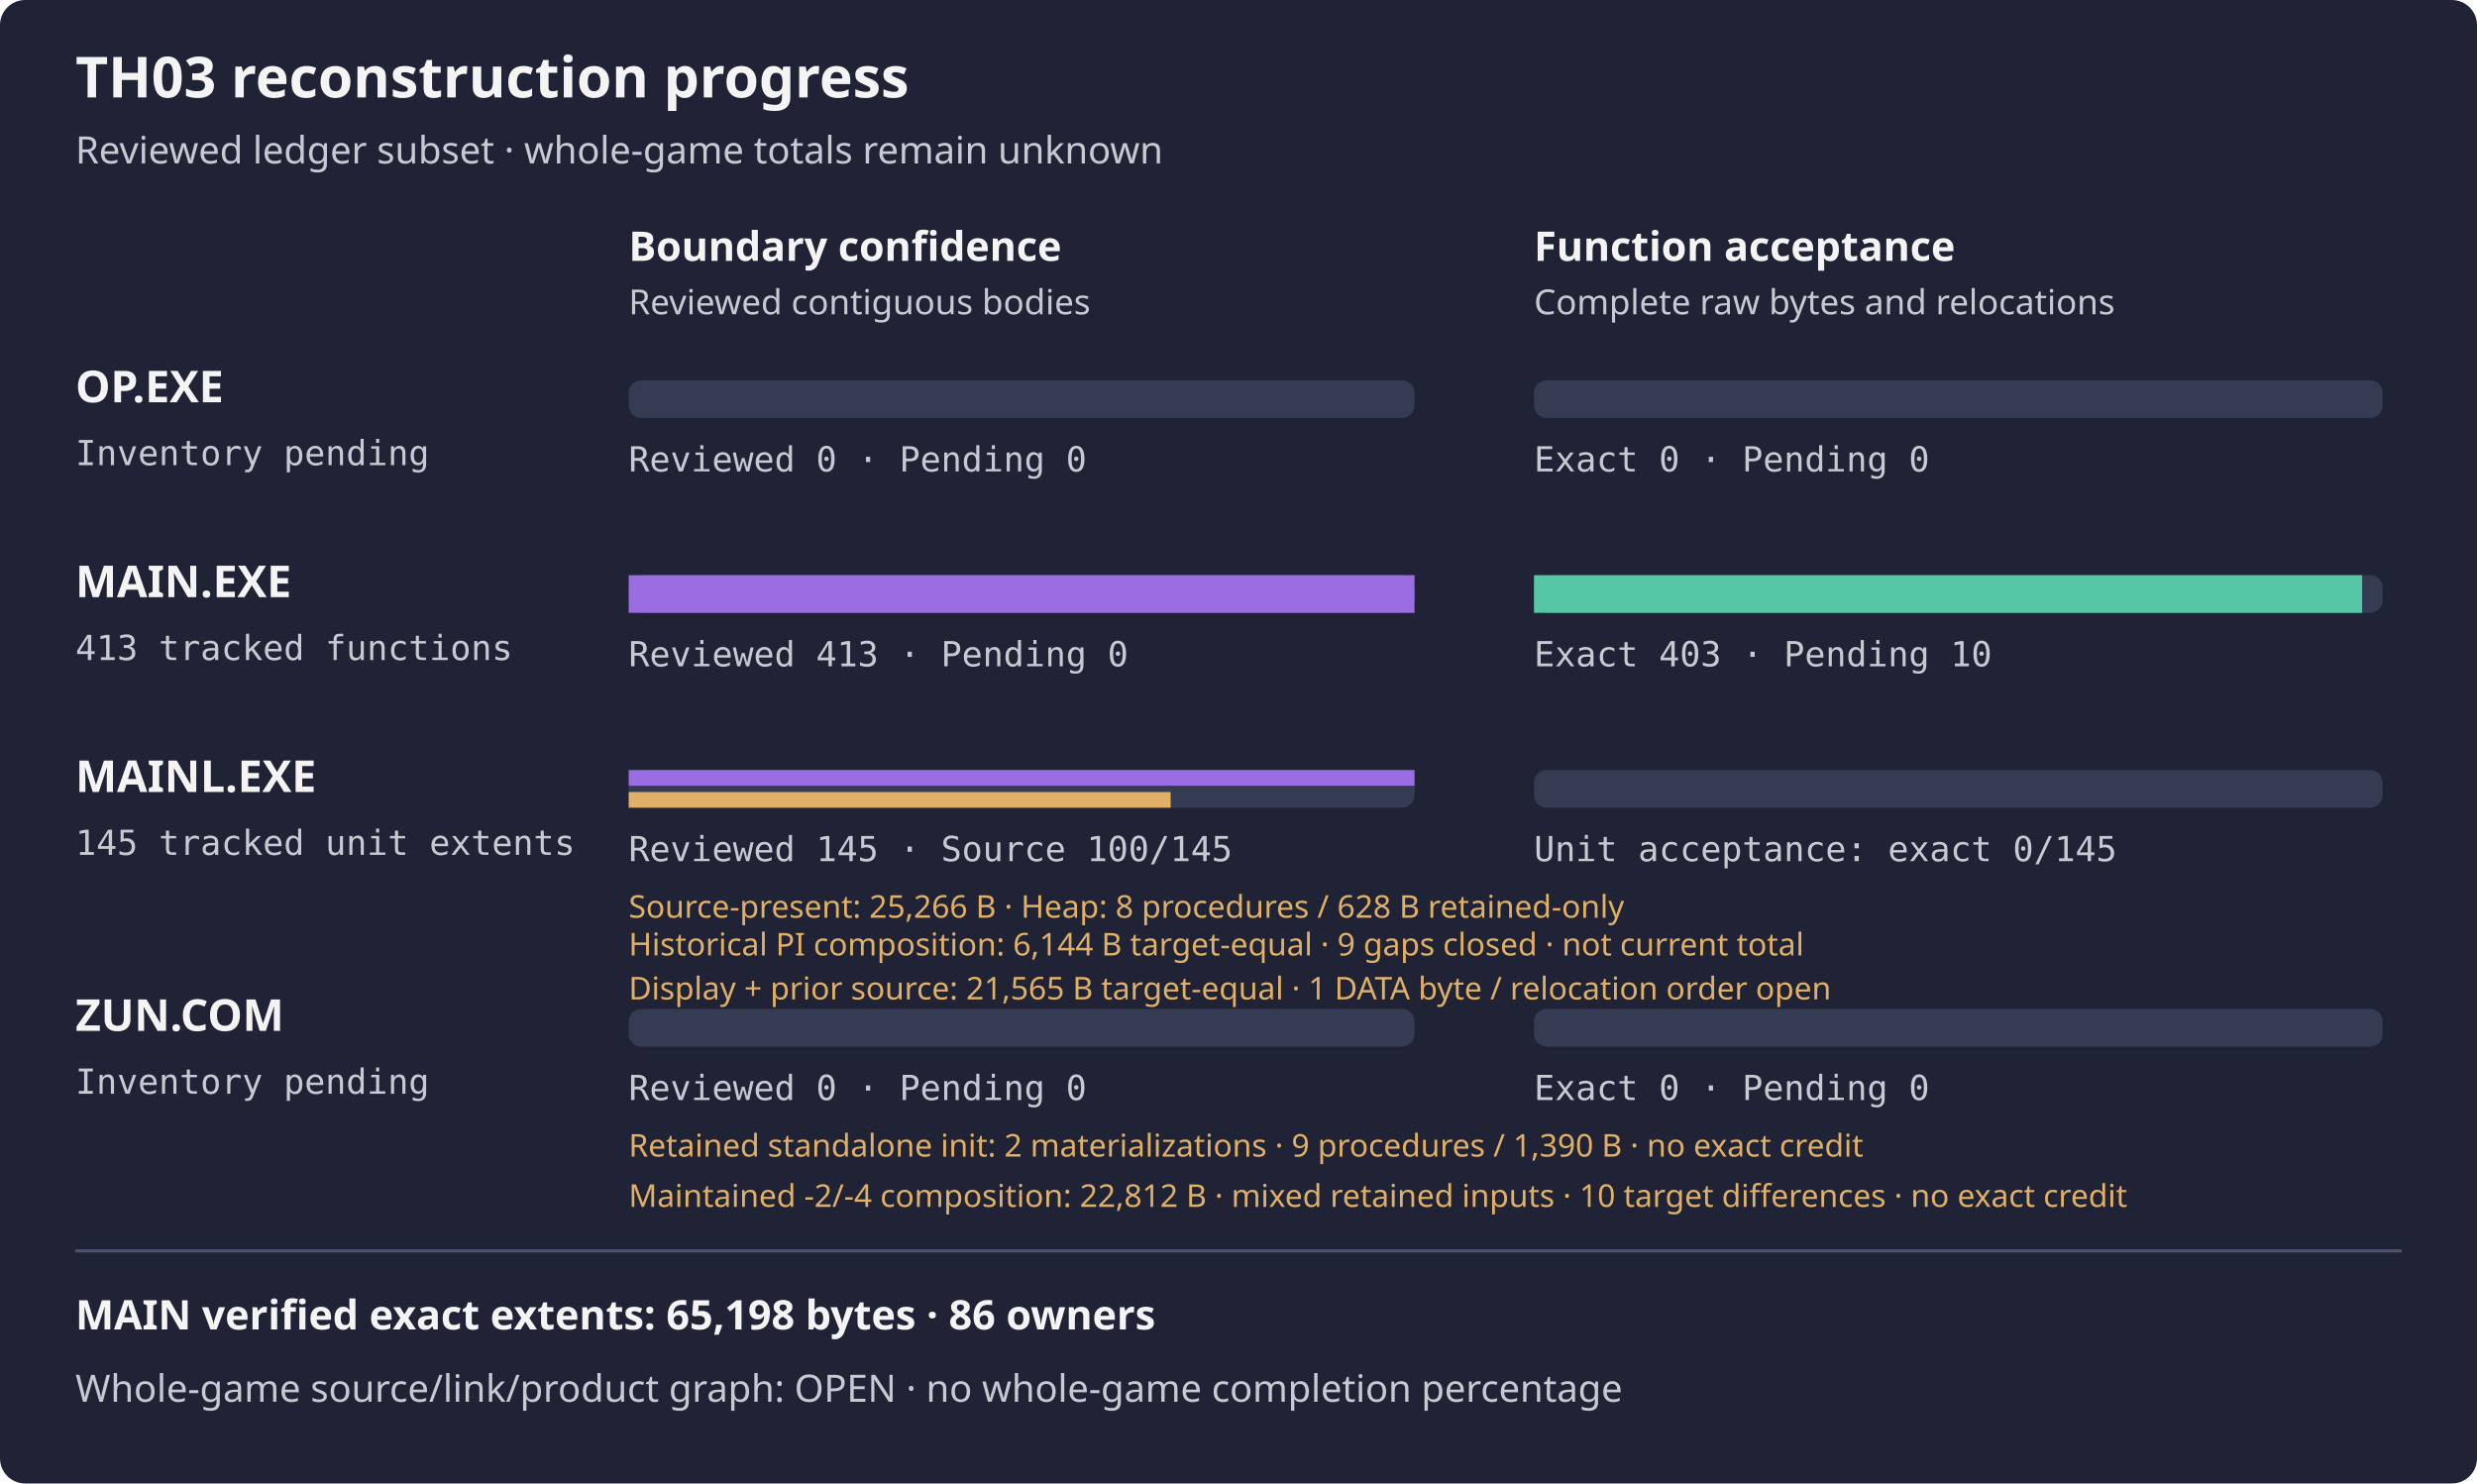
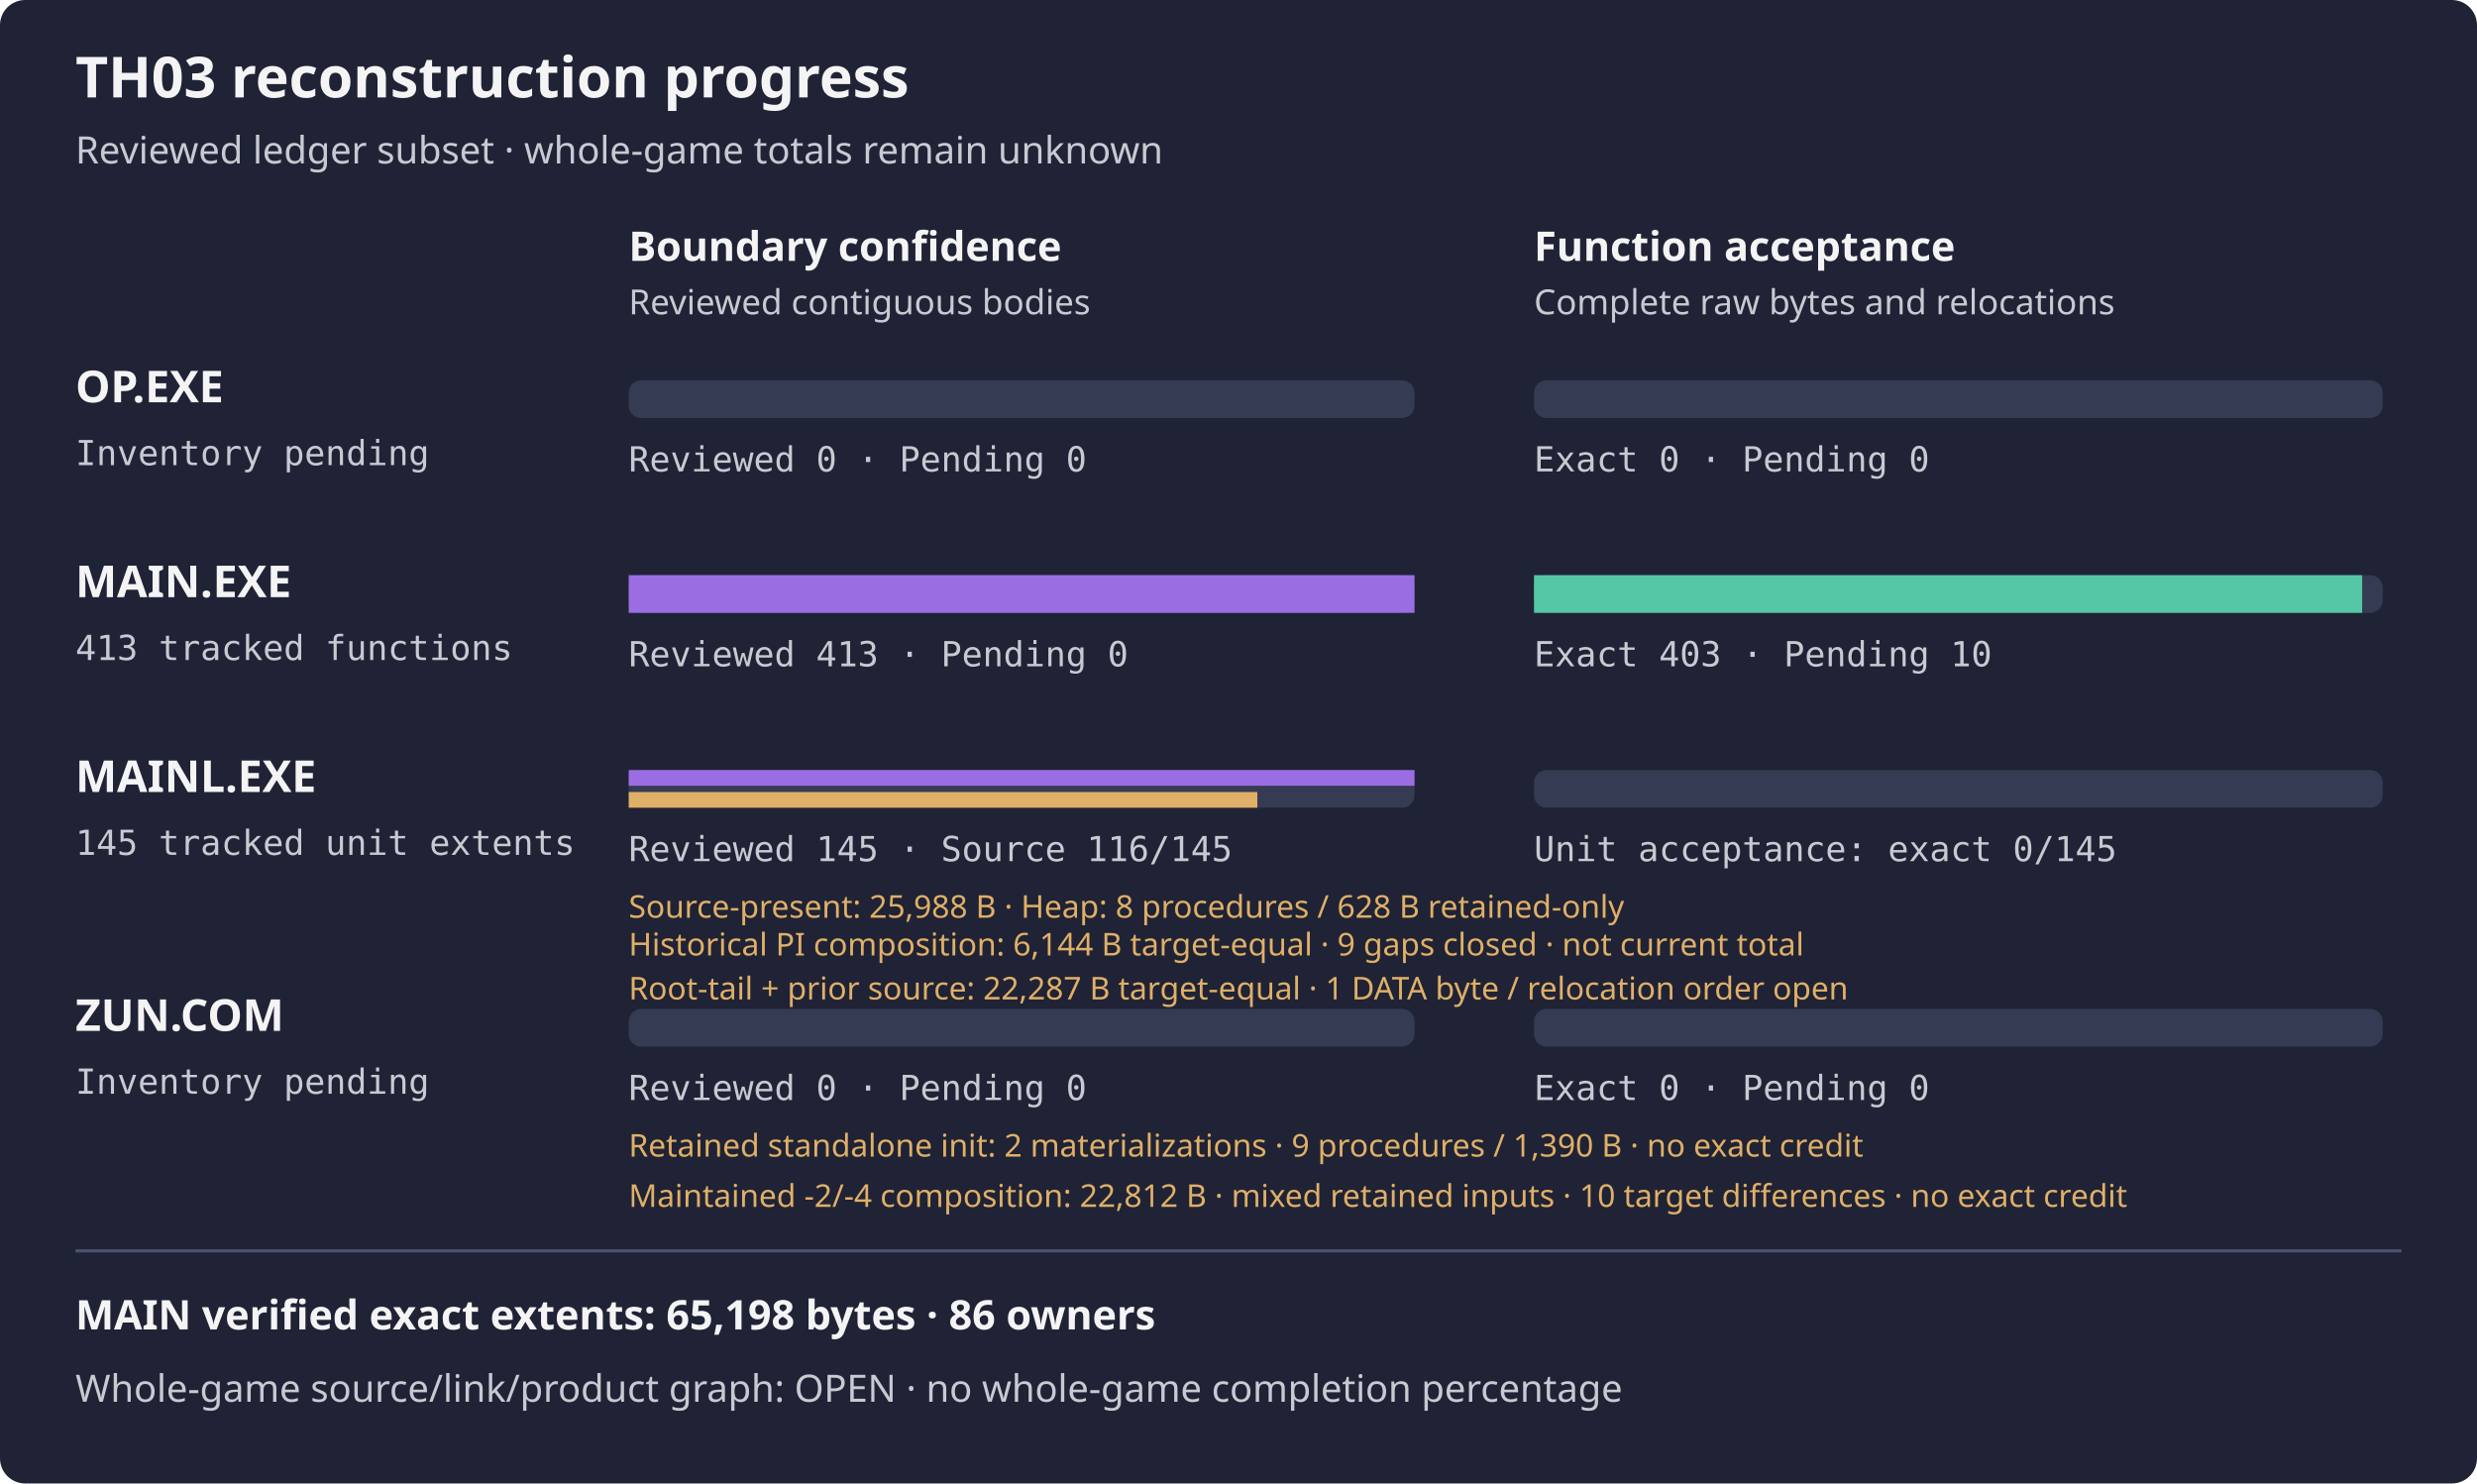
<svg xmlns="http://www.w3.org/2000/svg" width="788" height="472" viewBox="0 0 788 472" role="img" aria-label="TH03 reviewed subset reconstruction progress">
  <rect width="788" height="472" rx="8" fill="#1f2335" />
  <text x="24" y="31" fill="#f4f4f5" font-family="sans-serif" font-size="18" font-weight="600">TH03 reconstruction progress</text>
  <text x="24" y="52" fill="#c8cad2" font-family="sans-serif" font-size="12">Reviewed ledger subset · whole-game totals remain unknown</text>
  <text x="200" y="83" fill="#f4f4f5" font-family="sans-serif" font-size="13" font-weight="600">Boundary confidence</text>
  <text x="488" y="83" fill="#f4f4f5" font-family="sans-serif" font-size="13" font-weight="600">Function acceptance</text>
  <text x="200" y="100" fill="#c8cad2" font-family="sans-serif" font-size="11">Reviewed contiguous bodies</text>
  <text x="488" y="100" fill="#c8cad2" font-family="sans-serif" font-size="11">Complete raw bytes and relocations</text>
  <text x="24" y="128" fill="#f4f4f5" font-family="sans-serif" font-size="14" font-weight="600">OP.EXE</text>
  <text x="24" y="148" fill="#c8cad2" font-family="monospace" font-size="11">Inventory pending</text>
  <rect x="200" y="121" width="250" height="12" rx="4" fill="#353b52" />
  <rect x="488" y="121" width="270" height="12" rx="4" fill="#353b52" />
  <rect x="200" y="121" width="0.00" height="12" fill="#9b6de3" />
  <rect x="488" y="121" width="0.00" height="12" fill="#55c7a6" />
  <text x="200" y="150" fill="#c8cad2" font-family="monospace" font-size="11">Reviewed 0 · Pending 0</text>
  <text x="488" y="150" fill="#c8cad2" font-family="monospace" font-size="11">Exact 0 · Pending 0</text>
  <text x="24" y="190" fill="#f4f4f5" font-family="sans-serif" font-size="14" font-weight="600">MAIN.EXE</text>
  <text x="24" y="210" fill="#c8cad2" font-family="monospace" font-size="11">413 tracked functions</text>
  <rect x="200" y="183" width="250" height="12" rx="4" fill="#353b52" />
  <rect x="488" y="183" width="270" height="12" rx="4" fill="#353b52" />
  <rect x="200" y="183" width="250.00" height="12" fill="#9b6de3" />
  <rect x="488" y="183" width="263.46" height="12" fill="#55c7a6" />
  <text x="200" y="212" fill="#c8cad2" font-family="monospace" font-size="11">Reviewed 413 · Pending 0</text>
  <text x="488" y="212" fill="#c8cad2" font-family="monospace" font-size="11">Exact 403 · Pending 10</text>
  <g aria-label="MAINL bars count tracked unit extents, not functions; source-present is not exact">
    <text x="24" y="252" fill="#f4f4f5" font-family="sans-serif" font-size="14" font-weight="600">MAINL.EXE</text>
    <text x="24" y="272" fill="#c8cad2" font-family="monospace" font-size="11">145 tracked unit extents</text>
    <rect x="200" y="245" width="250" height="12" rx="4" fill="#353b52" />
    <rect x="488" y="245" width="270" height="12" rx="4" fill="#353b52" />
    <rect x="200" y="245" width="250.00" height="5" fill="#9b6de3" />
-     <rect x="200" y="252" width="172.41" height="5" fill="#e0af68" />
+     <rect x="200" y="252" width="200.00" height="5" fill="#e0af68" />
    <rect x="488" y="245" width="0.00" height="12" fill="#55c7a6" />
-     <text x="200" y="274" fill="#c8cad2" font-family="monospace" font-size="11">Reviewed 145 · Source 100/145</text>
+     <text x="200" y="274" fill="#c8cad2" font-family="monospace" font-size="11">Reviewed 145 · Source 116/145</text>
    <text x="488" y="274" fill="#c8cad2" font-family="monospace" font-size="11">Unit acceptance: exact 0/145</text>
-     <text x="200" y="292" fill="#e0af68" font-family="sans-serif" font-size="10">Source-present: 25,266 B · Heap: 8 procedures / 628 B retained-only</text>
+     <text x="200" y="292" fill="#e0af68" font-family="sans-serif" font-size="10">Source-present: 25,988 B · Heap: 8 procedures / 628 B retained-only</text>
  </g>
  <text x="200" y="304" fill="#e0af68" font-family="sans-serif" font-size="10">Historical PI composition: 6,144 B target-equal · 9 gaps closed · not current total</text>
-   <text x="200" y="318" fill="#e0af68" font-family="sans-serif" font-size="10">Display + prior source: 21,565 B target-equal · 1 DATA byte / relocation order open</text>
+   <text x="200" y="318" fill="#e0af68" font-family="sans-serif" font-size="10">Root-tail + prior source: 22,287 B target-equal · 1 DATA byte / relocation order open</text>
  <text x="24" y="328" fill="#f4f4f5" font-family="sans-serif" font-size="14" font-weight="600">ZUN.COM</text>
  <text x="24" y="348" fill="#c8cad2" font-family="monospace" font-size="11">Inventory pending</text>
  <rect x="200" y="321" width="250" height="12" rx="4" fill="#353b52" />
  <rect x="488" y="321" width="270" height="12" rx="4" fill="#353b52" />
  <rect x="200" y="321" width="0.00" height="12" fill="#9b6de3" />
  <rect x="488" y="321" width="0.00" height="12" fill="#55c7a6" />
  <text x="200" y="350" fill="#c8cad2" font-family="monospace" font-size="11">Reviewed 0 · Pending 0</text>
  <text x="488" y="350" fill="#c8cad2" font-family="monospace" font-size="11">Exact 0 · Pending 0</text>
  <text x="200" y="368" fill="#e0af68" font-family="sans-serif" font-size="10">Retained standalone init: 2 materializations · 9 procedures / 1,390 B · no exact credit</text>
  <text x="200" y="384" fill="#e0af68" font-family="sans-serif" font-size="10" aria-label="Two equal 22,812-byte mixed-source outputs: maintained init (-2) and driver (-4), three retained other payloads and retained wrapper scaffold. Two independent driver materializations have raw OBJ/COM/MAP equality, no normalization or object reuse; first was not a predeclared pair, and second source mtimes were declared from observed first inputs. Fourteen wrapper-only observations and wrong-transfer negative pass; no payload execution or native composition build. Ten target differences remain; no exact acceptance or DIET closure">Maintained -2/-4 composition: 22,812 B · mixed retained inputs · 10 target differences · no exact credit</text>
  <path d="M24 398 H764" stroke="#4b526d" />
  <text x="24" y="423" fill="#f4f4f5" font-family="sans-serif" font-size="13" font-weight="600">MAIN verified exact extents: 65,198 bytes · 86 owners</text>
  <text x="24" y="446" fill="#c8cad2" font-family="sans-serif" font-size="12">Whole-game source/link/product graph: OPEN · no whole-game completion percentage</text>
</svg>
